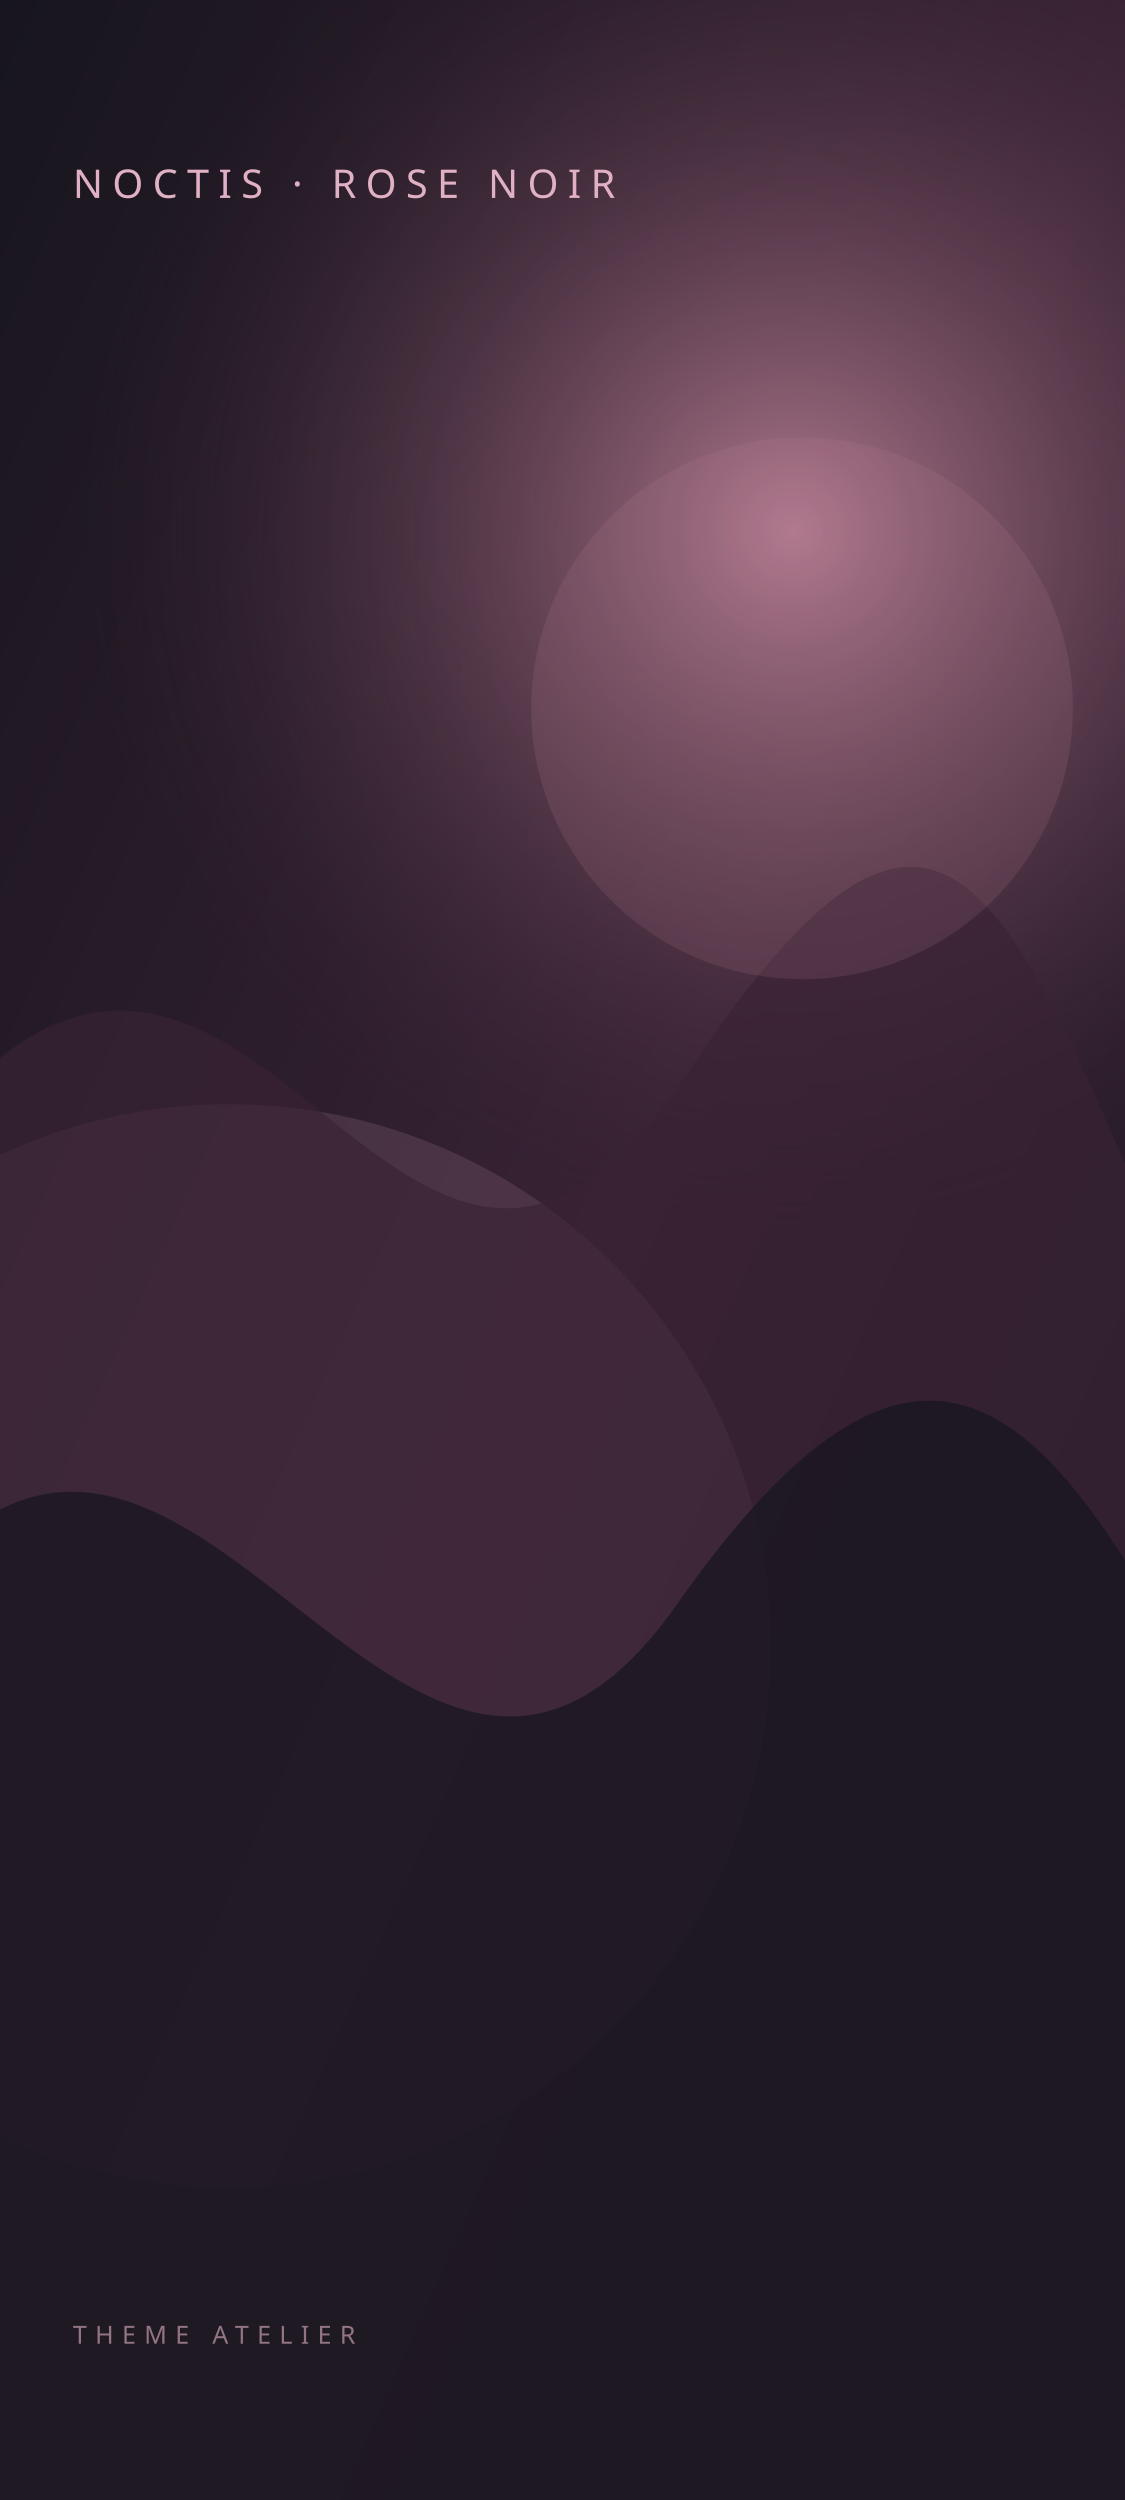
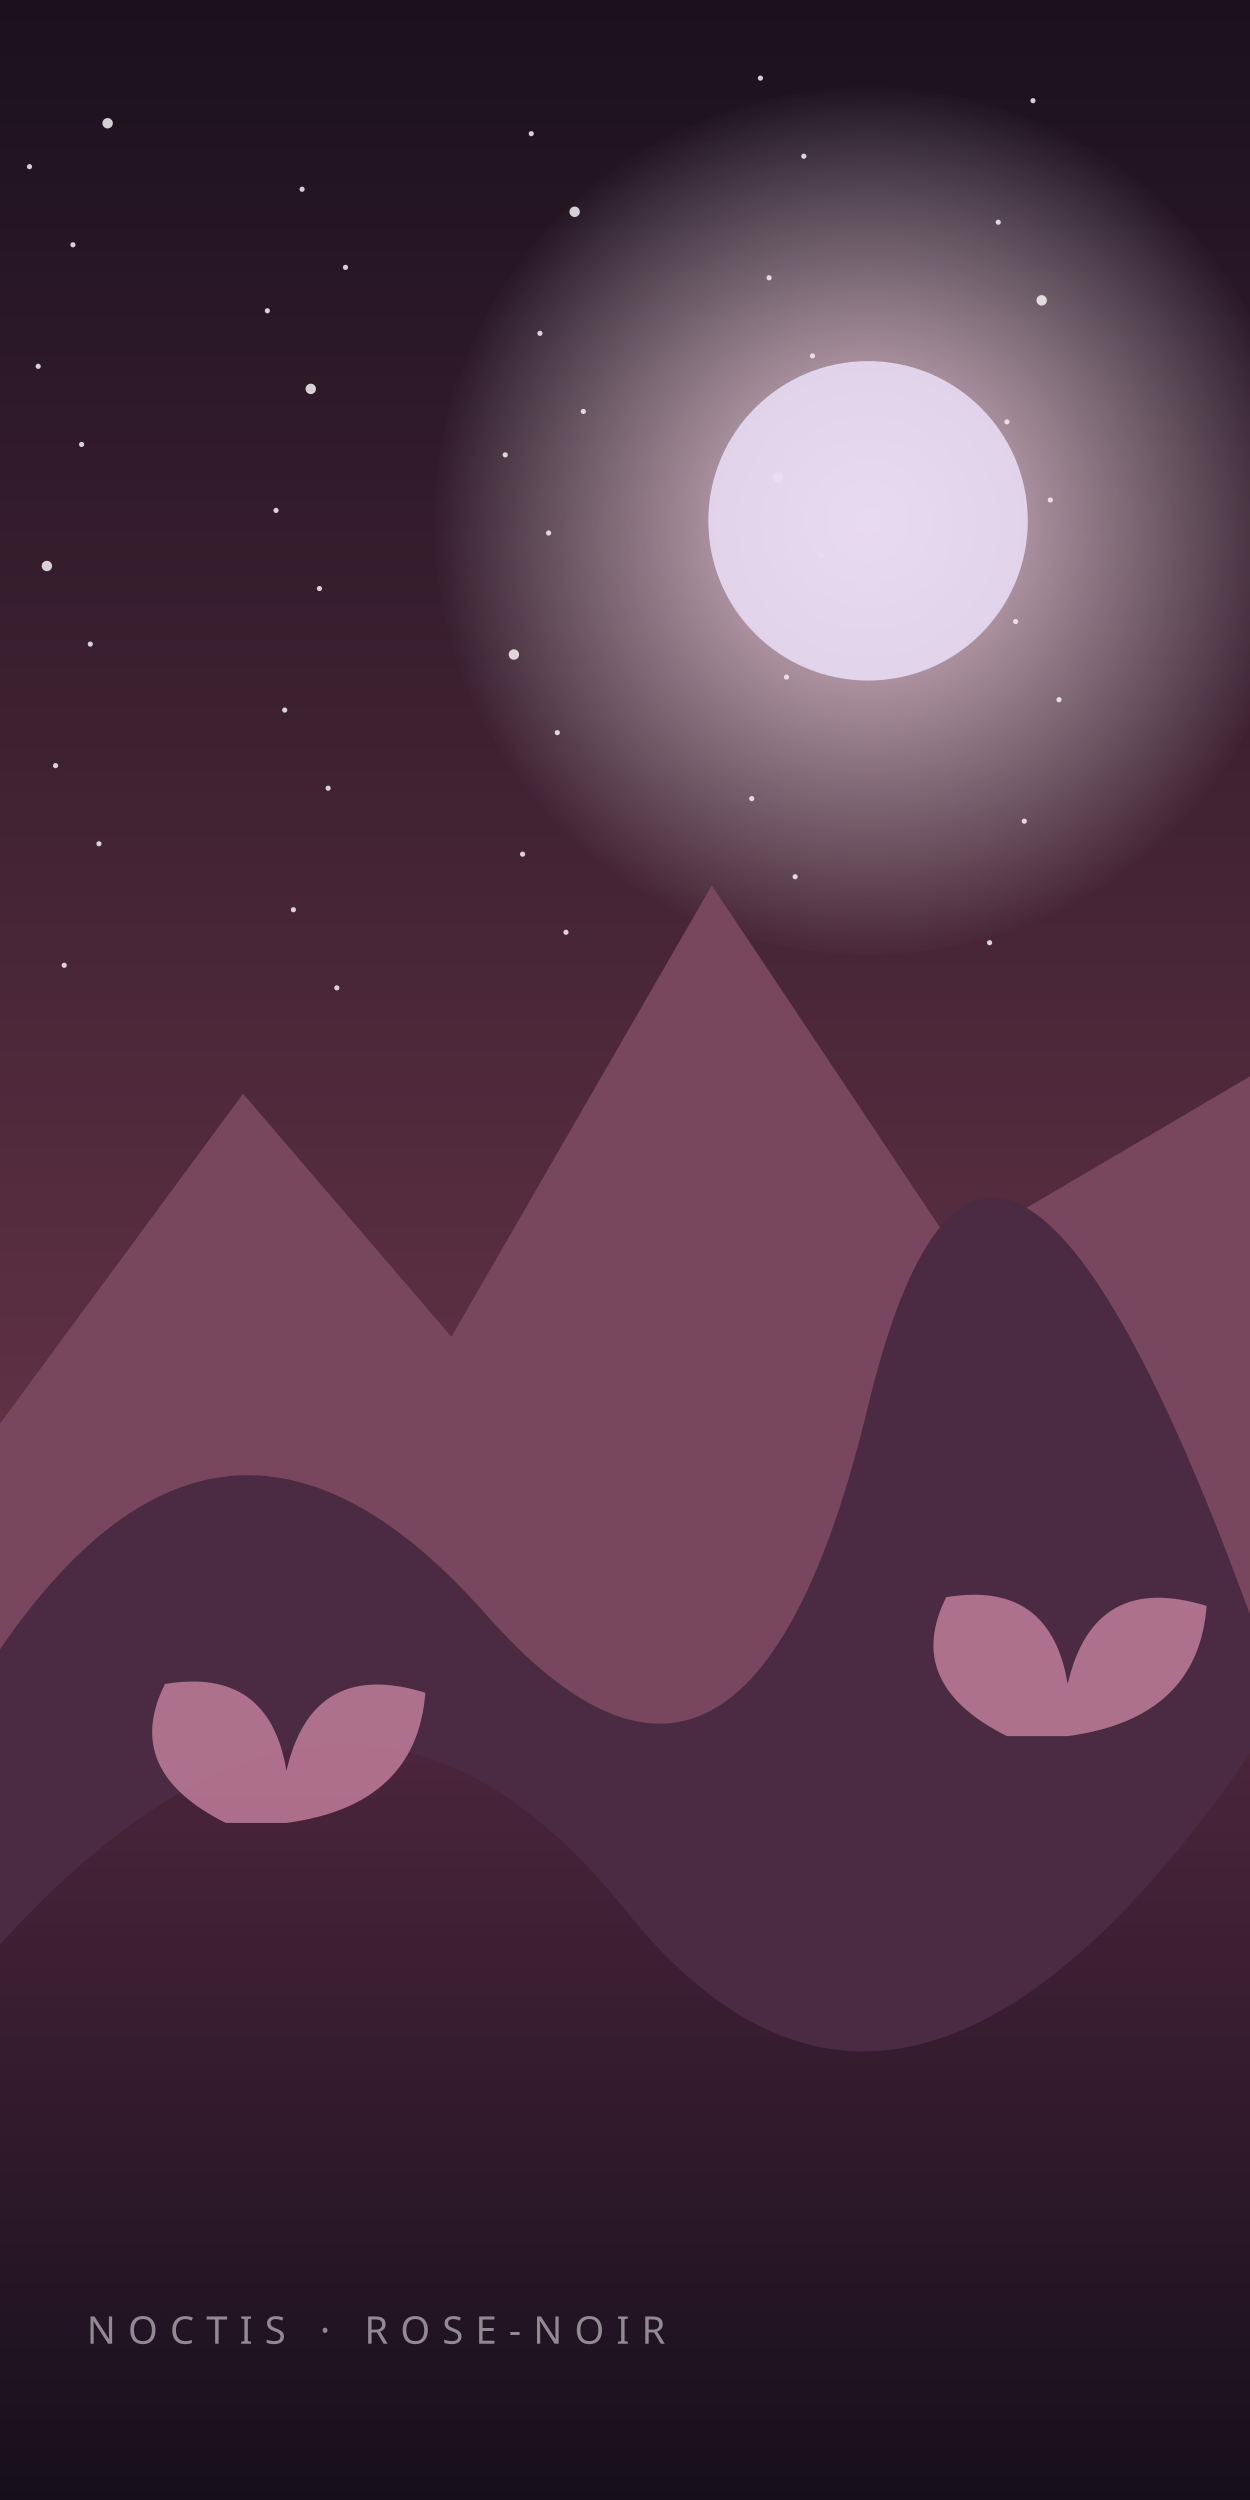
- <svg xmlns="http://www.w3.org/2000/svg" width="1080" height="2400" viewBox="0 0 1080 2400">
+ <svg xmlns="http://www.w3.org/2000/svg" width="720" height="1440" viewBox="0 0 720 1440">
  <defs>
-     <linearGradient id="g" x1="0" y1="0" x2="1" y2="1">
-       <stop stop-color="#17151e" />
-       <stop offset=".52" stop-color="#382233" />
-       <stop offset="1" stop-color="#17151e" />
+     <linearGradient id="sky" x2="0" y2="1">
+       <stop stop-color="#1a101d" />
+       <stop offset=".62" stop-color="#653447" />
+       <stop offset="1" stop-color="#bd788e" />
    </linearGradient>
-     <radialGradient id="r">
-       <stop stop-color="#b67d93" stop-opacity=".95" />
-       <stop offset="1" stop-color="#382233" stop-opacity="0" />
+     <linearGradient id="ground" x2="0" y2="1">
+       <stop stop-color="#4b253c" />
+       <stop offset="1" stop-color="#160f1b" />
+     </linearGradient>
+     <radialGradient id="orb">
+       <stop stop-color="#ffd6e6" stop-opacity=".9" />
+       <stop offset="1" stop-color="#ffffff" stop-opacity="0" />
    </radialGradient>
  </defs>
-   <rect width="1080" height="2400" fill="url(#g)" />
-   <circle cx="760" cy="510" r="680" fill="url(#r)" />
-   <circle cx="220" cy="1580" r="520" fill="#e0b1c4" opacity=".14" />
-   <path d="M-80 1100 C240 680 380 1450 660 1030 S980 920 1200 1390 L1200 2520 L-80 2520Z" fill="#382233" opacity=".66" />
-   <path d="M-90 1530 C180 1180 390 1910 650 1540 S1030 1380 1200 1720 L1200 2520 L-90 2520Z" fill="#17151e" opacity=".74" />
-   <circle cx="770" cy="680" r="260" fill="#b67d93" opacity=".16" />
-   <text x="70" y="190" fill="#e0b1c4" font-size="38" letter-spacing="9" font-family="sans-serif">NOCTIS · ROSE NOIR</text>
-   <text x="70" y="2250" fill="#e0b1c4" opacity=".6" font-size="24" letter-spacing="8" font-family="sans-serif">THEME ATELIER</text>
+   <rect width="720" height="1440" fill="url(#sky)" />
+   <g fill="#fff" opacity=".8">
+     <circle cx="62" cy="71" r="3" />
+     <circle cx="199" cy="154" r="1.5" />
+     <circle cx="336" cy="237" r="1.5" />
+     <circle cx="473" cy="320" r="1.5" />
+     <circle cx="610" cy="403" r="1.5" />
+     <circle cx="57" cy="486" r="1.5" />
+     <circle cx="194" cy="569" r="1.5" />
+     <circle cx="331" cy="122" r="3" />
+     <circle cx="468" cy="205" r="1.5" />
+     <circle cx="605" cy="288" r="1.5" />
+     <circle cx="52" cy="371" r="1.5" />
+     <circle cx="189" cy="454" r="1.5" />
+     <circle cx="326" cy="537" r="1.5" />
+     <circle cx="463" cy="90" r="1.5" />
+     <circle cx="600" cy="173" r="3" />
+     <circle cx="47" cy="256" r="1.5" />
+     <circle cx="184" cy="339" r="1.5" />
+     <circle cx="321" cy="422" r="1.5" />
+     <circle cx="458" cy="505" r="1.5" />
+     <circle cx="595" cy="58" r="1.5" />
+     <circle cx="42" cy="141" r="1.5" />
+     <circle cx="179" cy="224" r="3" />
+     <circle cx="316" cy="307" r="1.5" />
+     <circle cx="453" cy="390" r="1.5" />
+     <circle cx="590" cy="473" r="1.5" />
+     <circle cx="37" cy="556" r="1.5" />
+     <circle cx="174" cy="109" r="1.5" />
+     <circle cx="311" cy="192" r="1.5" />
+     <circle cx="448" cy="275" r="3" />
+     <circle cx="585" cy="358" r="1.5" />
+     <circle cx="32" cy="441" r="1.5" />
+     <circle cx="169" cy="524" r="1.5" />
+     <circle cx="306" cy="77" r="1.5" />
+     <circle cx="443" cy="160" r="1.5" />
+     <circle cx="580" cy="243" r="1.5" />
+     <circle cx="27" cy="326" r="3" />
+     <circle cx="164" cy="409" r="1.5" />
+     <circle cx="301" cy="492" r="1.5" />
+     <circle cx="438" cy="45" r="1.5" />
+     <circle cx="575" cy="128" r="1.5" />
+     <circle cx="22" cy="211" r="1.5" />
+     <circle cx="159" cy="294" r="1.5" />
+     <circle cx="296" cy="377" r="3" />
+     <circle cx="433" cy="460" r="1.5" />
+     <circle cx="570" cy="543" r="1.5" />
+     <circle cx="17" cy="96" r="1.5" />
+     <circle cx="154" cy="179" r="1.5" />
+     <circle cx="291" cy="262" r="1.5" />
+   </g>
+   <circle cx="500" cy="300" r="250" fill="url(#orb)" />
+   <circle cx="500" cy="300" r="92" fill="#e8ddf5" opacity=".88" />
+   <path d="M0 820L140 630 260 770 410 510 550 720 720 620V1440H0Z" fill="#78475e" />
+   <path d="M0 950Q130 760 280 930T500 810T720 930V1440H0Z" fill="#4a2b43" />
+   <path d="M0 1120Q200 900 360 1100T720 1010V1440H0Z" fill="url(#ground)" />
+   <g fill="#d98eab" opacity=".7">
+     <path d="M130 1050q-60-30-35-80 60-10 70 50 15-65 80-45-5 65-80 75z" />
+     <path d="M580 1000q-60-30-35-80 60-10 70 50 15-65 80-45-5 65-80 75z" />
+   </g>
+   <text x="50" y="1350" fill="#fff" opacity=".5" font-family="sans-serif" font-size="22" letter-spacing="7">NOCTIS · ROSE-NOIR</text>
</svg>
